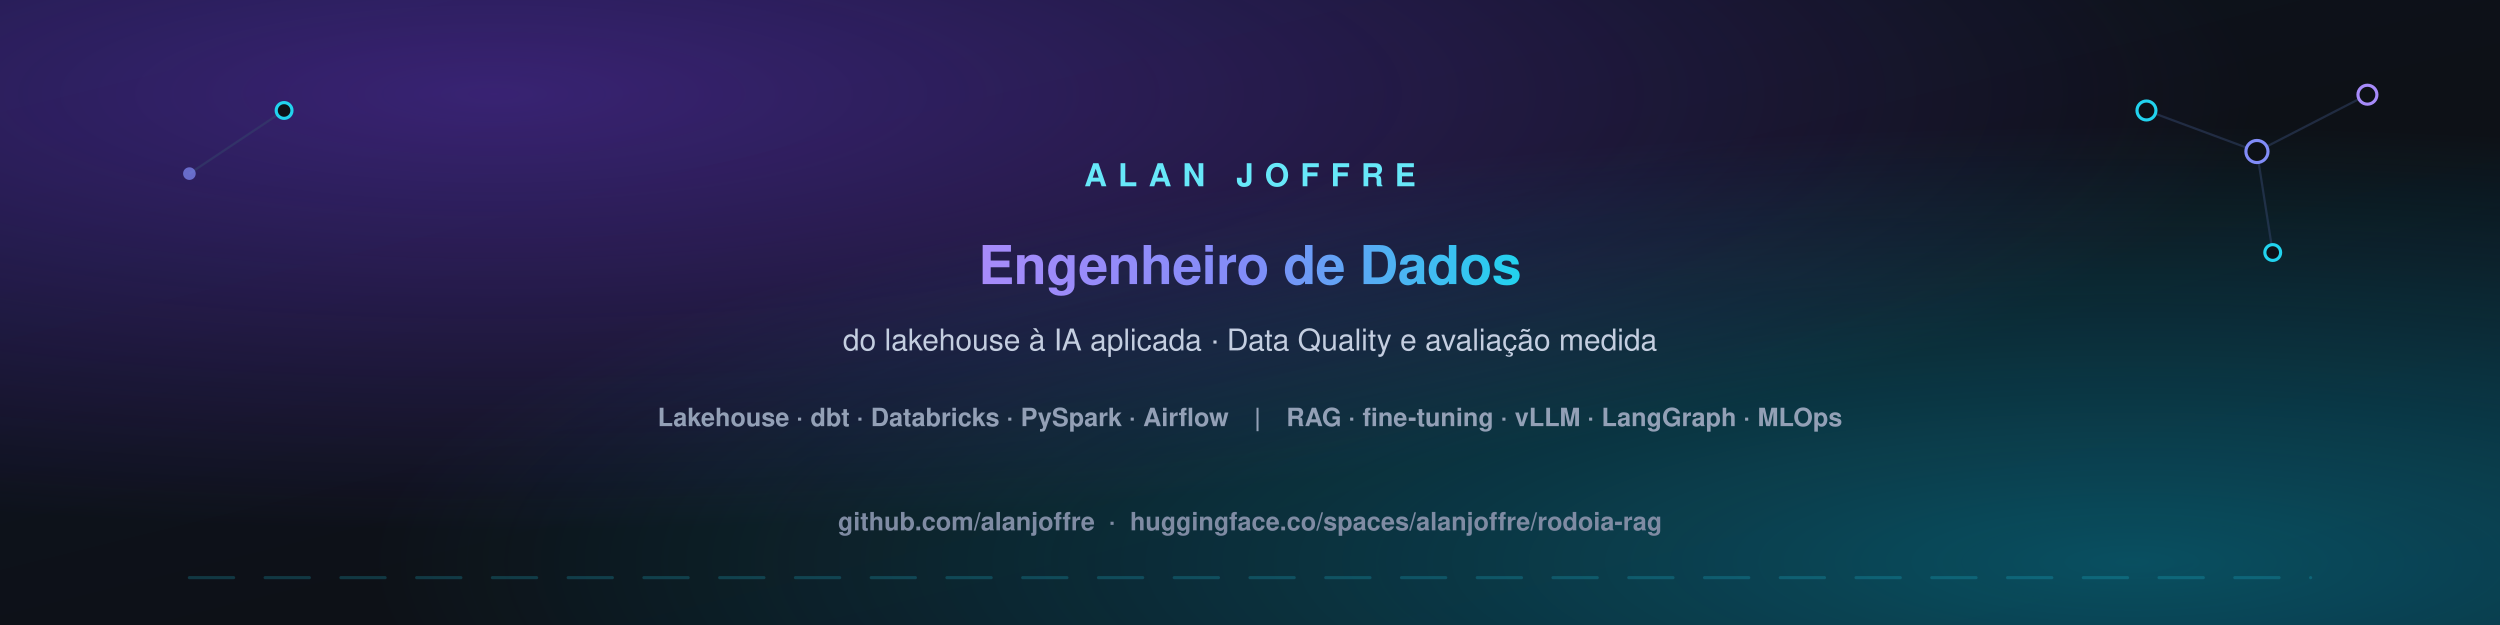
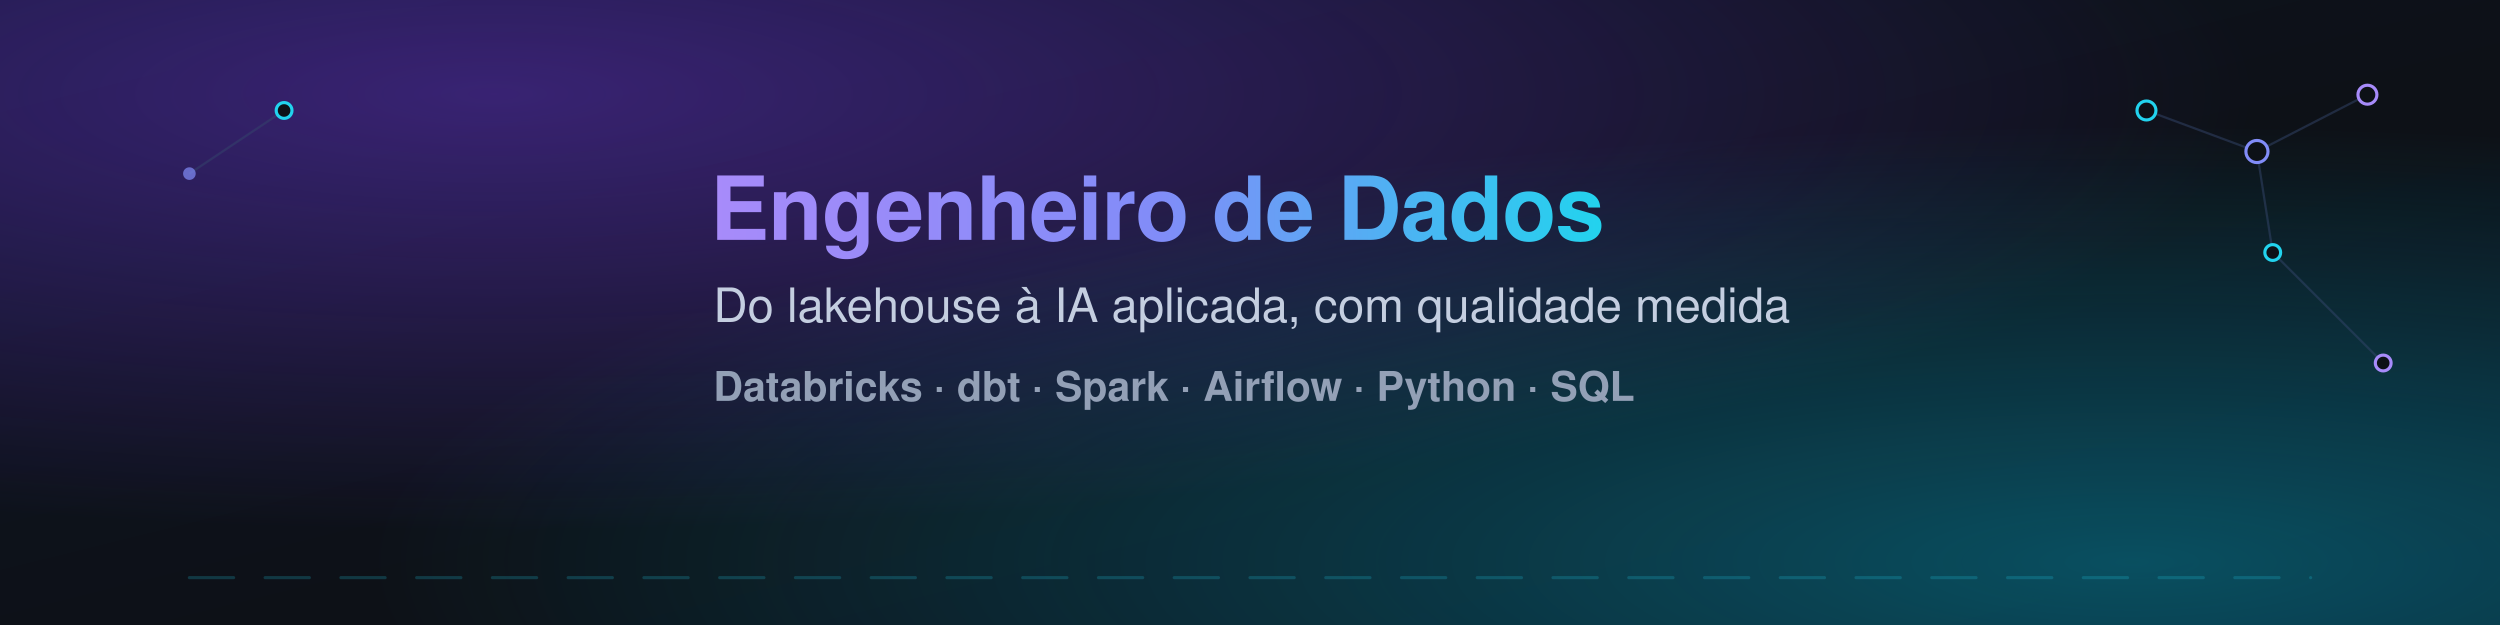
- <svg xmlns="http://www.w3.org/2000/svg" viewBox="0 0 1584 396" width="1584" height="396" role="img" aria-label="Alan Joffre — Data Engineer, Analytics Engineer, AI Engineer">
+ <svg xmlns="http://www.w3.org/2000/svg" viewBox="0 0 1584 396" width="1584" height="396" role="img" aria-label="Alan Joffre — Engenheiro de Dados. Do lakehouse à IA aplicada, com qualidade medida. Databricks, dbt, Spark, Airflow, Python e SQL.">
  <defs>
    <linearGradient id="bg" x1="0" y1="0" x2="1" y2="1">
      <stop offset="0" stop-color="#0c1426" />
      <stop offset="0.55" stop-color="#0d1117" />
      <stop offset="1" stop-color="#0a0f1a" />
    </linearGradient>
    <linearGradient id="ink" x1="0" y1="0" x2="1" y2="0">
      <stop offset="0" stop-color="#a78bfa" />
      <stop offset="0.5" stop-color="#818cf8" />
      <stop offset="1" stop-color="#22d3ee" />
    </linearGradient>
    <radialGradient id="glowV" cx="0.2" cy="0.15" r="0.7">
      <stop offset="0" stop-color="#7c3aed" stop-opacity="0.40" />
      <stop offset="1" stop-color="#7c3aed" stop-opacity="0" />
    </radialGradient>
    <radialGradient id="glowC" cx="0.85" cy="0.9" r="0.7">
      <stop offset="0" stop-color="#06b6d4" stop-opacity="0.38" />
      <stop offset="1" stop-color="#06b6d4" stop-opacity="0" />
    </radialGradient>
  </defs>
  <rect width="1584" height="396" fill="url(#bg)" />
  <rect width="1584" height="396" fill="url(#glowV)" />
  <rect width="1584" height="396" fill="url(#glowC)" />
  <g opacity="0.5" fill="none" stroke="#33456b" stroke-width="1.4">
    <path d="M1360 70 L1430 96 L1500 60" />
    <path d="M1430 96 L1440 160" />
+     <path d="M1440 160 L1510 230" />
    <path d="M180 70 L120 110" />
  </g>
  <g>
    <circle cx="1360" cy="70" r="6" fill="#0d1117" stroke="#22d3ee" stroke-width="2" />
    <circle cx="1430" cy="96" r="7" fill="#0d1117" stroke="#818cf8" stroke-width="2" />
    <circle cx="1500" cy="60" r="6" fill="#0d1117" stroke="#a78bfa" stroke-width="2" />
    <circle cx="1440" cy="160" r="5" fill="#0d1117" stroke="#22d3ee" stroke-width="2" />
+     <circle cx="1510" cy="230" r="5" fill="#0d1117" stroke="#a78bfa" stroke-width="2" />
    <circle cx="180" cy="70" r="5" fill="#0d1117" stroke="#22d3ee" stroke-width="2" />
    <circle cx="120" cy="110" r="4" fill="#818cf8" opacity="0.7" />
  </g>
-   <text x="792" y="118" text-anchor="middle" font-family="'Segoe UI', Helvetica, Arial, sans-serif" font-size="20" font-weight="700" letter-spacing="7" fill="#67e8f9">ALAN JOFFRE</text>
-   <text x="792" y="180" text-anchor="middle" font-family="'Segoe UI', Helvetica, Arial, sans-serif" font-size="34" font-weight="800" letter-spacing="-0.3" fill="url(#ink)">Engenheiro de Dados</text>
-   <text x="792" y="222" text-anchor="middle" font-family="'Segoe UI', Helvetica, Arial, sans-serif" font-size="19" font-weight="500" fill="#c4cee0">do lakehouse à IA aplicada · Data Quality e avaliação medida</text>
-   <text x="792" y="270" text-anchor="middle" font-family="'Segoe UI', Helvetica, Arial, sans-serif" font-size="16" font-weight="600" fill="#93a0b6">Lakehouse · dbt · Databricks · PySpark · Airflow | RAG · fine-tuning · vLLM · LangGraph · MLOps</text>
-   <line x1="592" y1="300" x2="992" y2="300" stroke="url(#ink)" stroke-width="2" opacity="0.55" stroke-linecap="round" />
-   <text x="792" y="336" text-anchor="middle" font-family="'Segoe UI', Helvetica, Arial, sans-serif" font-size="16" font-weight="600" fill="#7f8ba3">github.com/alanjoffre  ·  huggingface.co/spaces/alanjoffre/rodoia-rag</text>
+   <text id="l1" x="450" y="152" font-family="'Segoe UI', Helvetica, Arial, sans-serif" font-size="56" font-weight="800" letter-spacing="-0.5" fill="url(#ink)">Engenheiro de Dados</text>
+   <text id="l2" x="452" y="204" font-family="'Segoe UI', Helvetica, Arial, sans-serif" font-size="30" font-weight="500" fill="#c4cee0">Do lakehouse à IA aplicada, com qualidade medida</text>
+   <text id="l3" x="452" y="254" font-family="'Segoe UI', Helvetica, Arial, sans-serif" font-size="26" font-weight="600" fill="#93a0b6">Databricks · dbt · Spark · Airflow · Python · SQL</text>
  <line x1="120" y1="366" x2="1464" y2="366" stroke="#22d3ee" stroke-width="2" opacity="0.20" stroke-dasharray="28 20" stroke-linecap="round" />
</svg>
